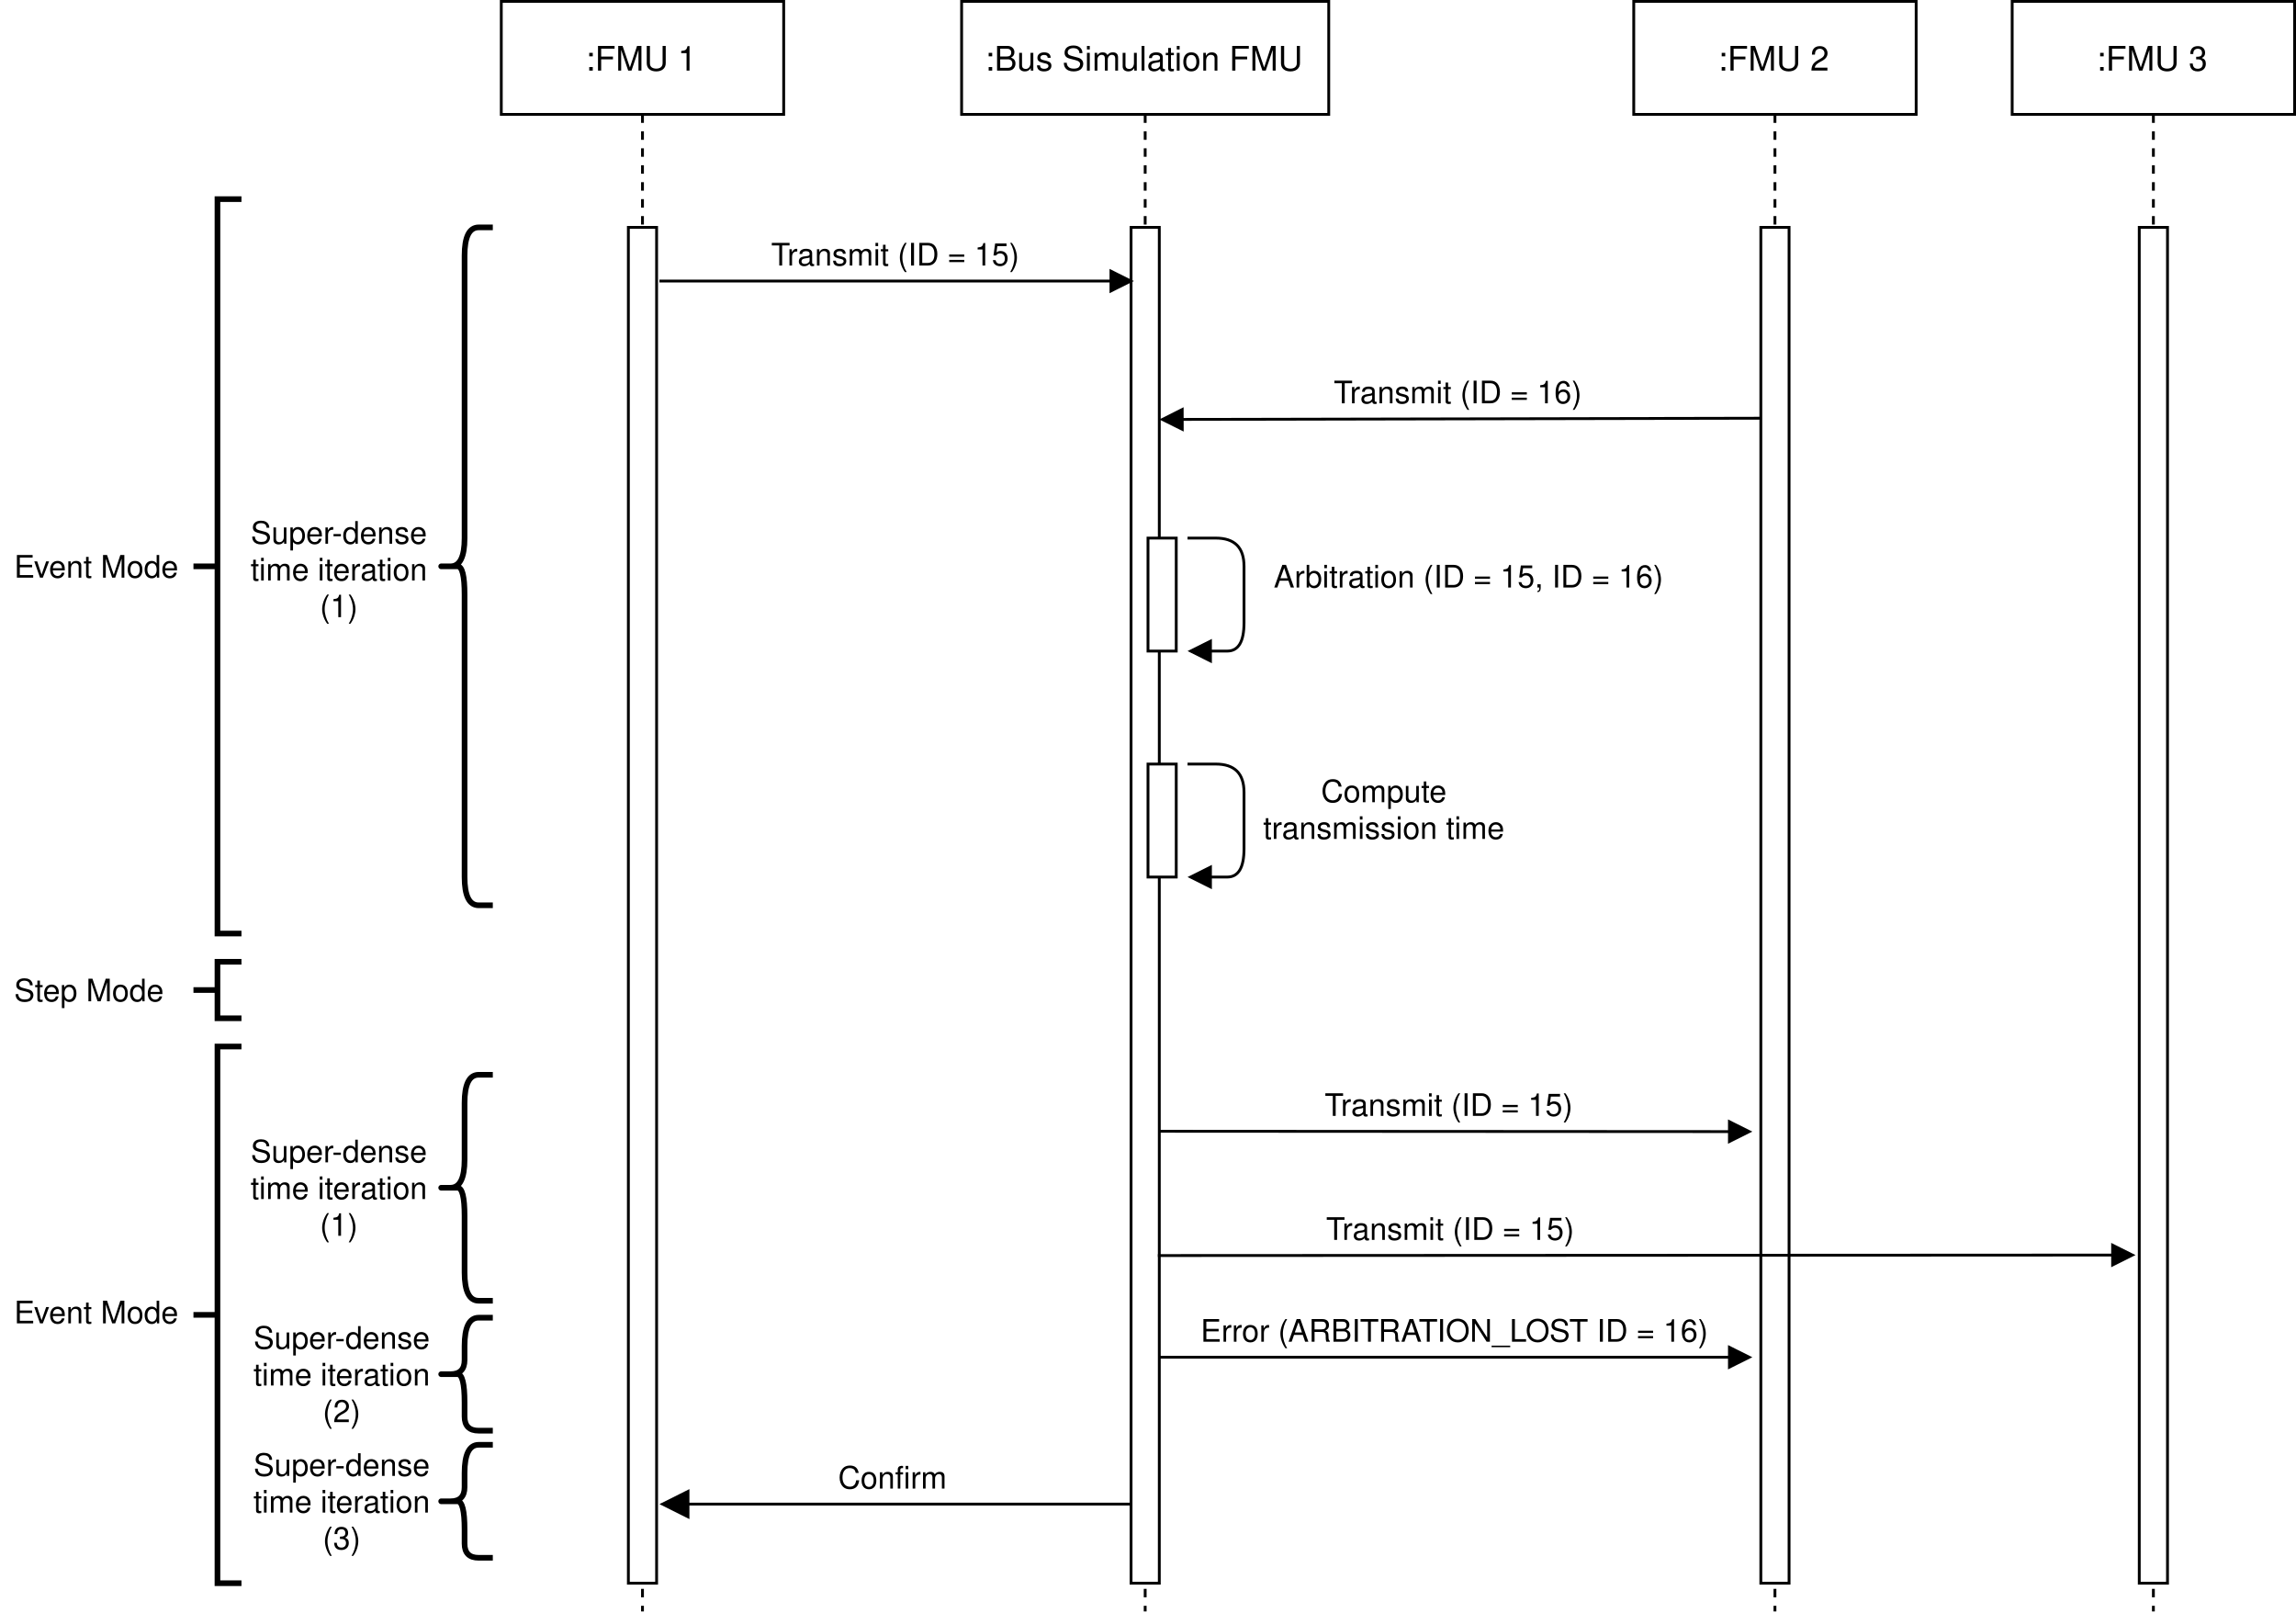
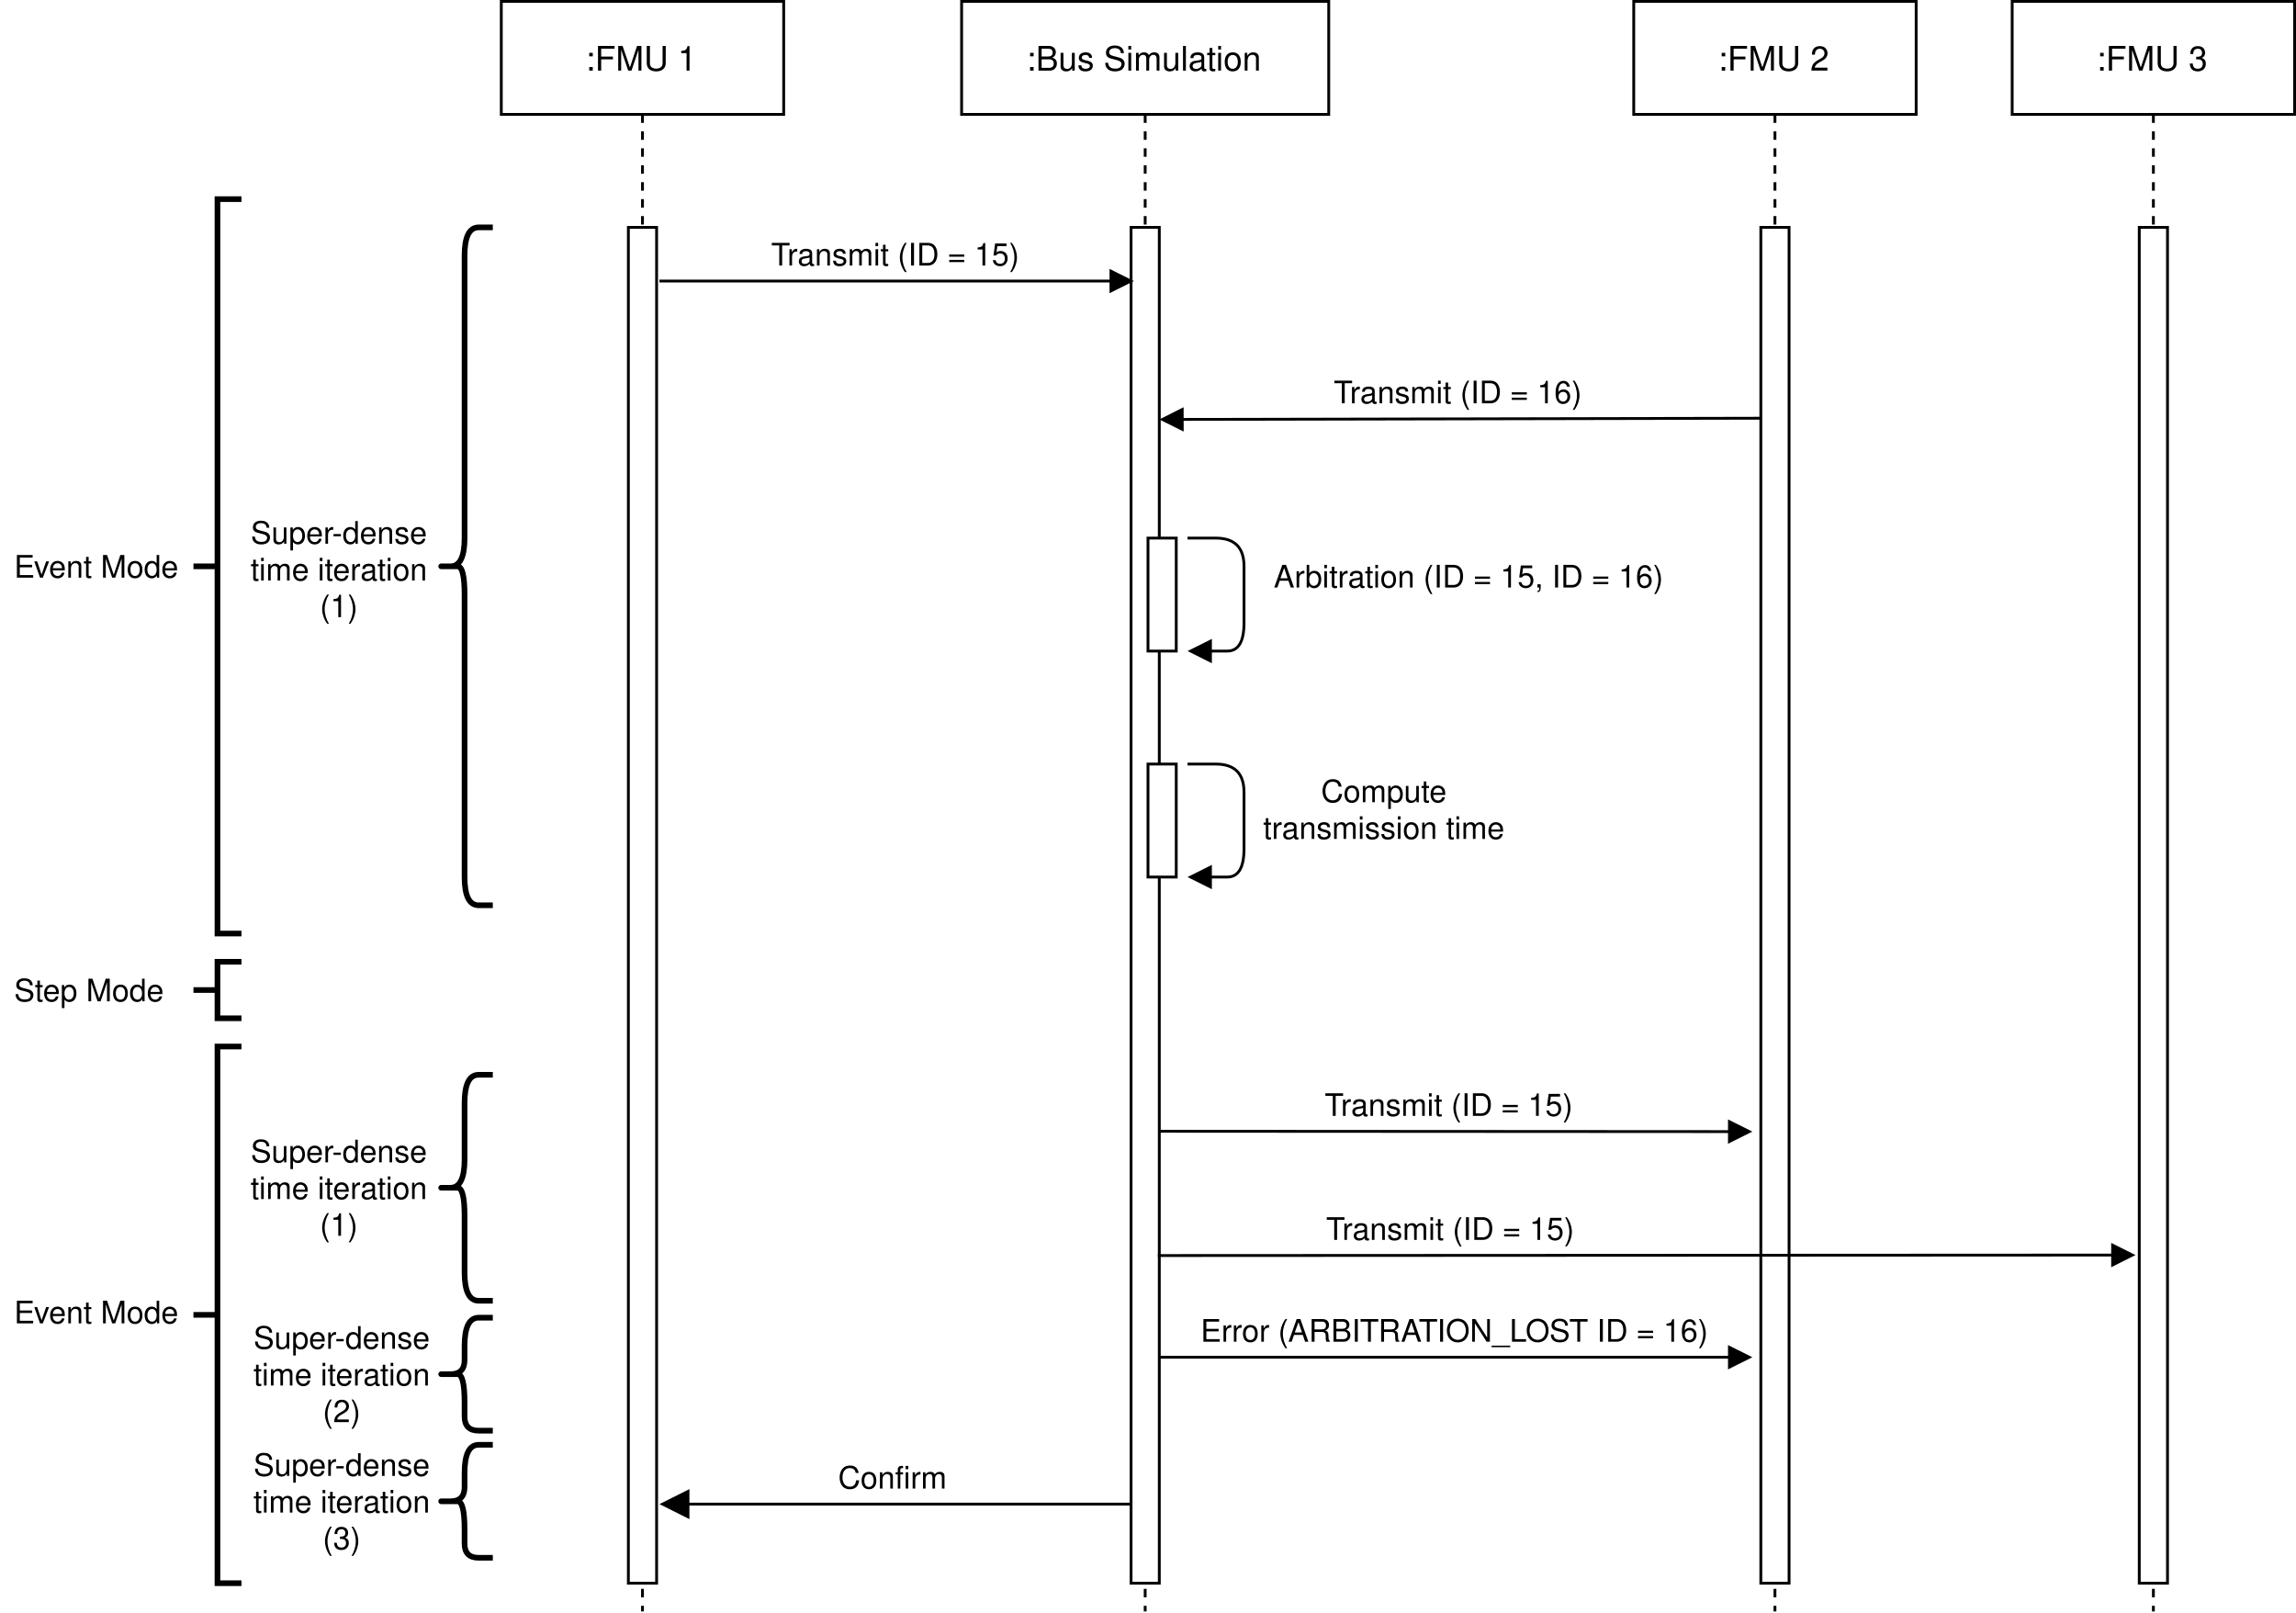
<svg xmlns="http://www.w3.org/2000/svg" version="1.1" width="813px" height="571px" viewBox="-0.5 -0.5 813 571">
  <defs />
  <g>
    <rect x="340" y="0" width="130" height="40" fill="rgb(255, 255, 255)" stroke="rgb(0, 0, 0)" pointer-events="all" />
    <path d="M 405 40 L 405 570" fill="none" stroke="rgb(0, 0, 0)" stroke-miterlimit="10" stroke-dasharray="3 3" pointer-events="all" />
    <g fill="rgb(0, 0, 0)" font-family="Helvetica" text-anchor="middle" font-size="12px">
-       <text x="404.5" y="24.5">:Bus Simulation FMU</text>
+       <text x="404.5" y="24.5">:Bus Simulation</text>
    </g>
    <rect x="400" y="80" width="10" height="480" fill="rgb(255, 255, 255)" stroke="rgb(0, 0, 0)" pointer-events="all" />
    <rect x="406" y="190" width="10" height="40" fill="rgb(255, 255, 255)" stroke="rgb(0, 0, 0)" pointer-events="all" />
    <rect x="406" y="270" width="10" height="40" fill="rgb(255, 255, 255)" stroke="rgb(0, 0, 0)" pointer-events="all" />
    <path d="M 420 270 L 430 270 Q 440 270 440 280 L 440 300 Q 440 310 434.06 310 L 428.12 310" fill="none" stroke="rgb(0, 0, 0)" stroke-miterlimit="10" pointer-events="stroke" />
    <path d="M 421.12 310 L 428.12 306.5 L 428.12 313.5 Z" fill="rgb(0, 0, 0)" stroke="rgb(0, 0, 0)" stroke-miterlimit="10" pointer-events="all" />
    <g fill="rgb(0, 0, 0)" font-family="Helvetica" text-anchor="middle" font-size="11px">
      <rect fill="rgb(255, 255, 255)" stroke="none" x="447" y="274" width="88" height="27" stroke-width="0" />
      <text x="489.5" y="283.5">Compute</text>
      <text x="489.5" y="296.5">transmission time</text>
    </g>
    <rect x="177" y="0" width="100" height="40" fill="rgb(255, 255, 255)" stroke="rgb(0, 0, 0)" pointer-events="all" />
    <path d="M 227 40 L 227 570" fill="none" stroke="rgb(0, 0, 0)" stroke-miterlimit="10" stroke-dasharray="3 3" pointer-events="all" />
    <g fill="rgb(0, 0, 0)" font-family="Helvetica" text-anchor="middle" font-size="12px">
      <text x="226.5" y="24.5">:FMU 1</text>
    </g>
    <rect x="222" y="80" width="10" height="480" fill="rgb(255, 255, 255)" stroke="rgb(0, 0, 0)" pointer-events="all" />
    <rect x="578" y="0" width="100" height="40" fill="rgb(255, 255, 255)" stroke="rgb(0, 0, 0)" pointer-events="all" />
    <path d="M 628 40 L 628 570" fill="none" stroke="rgb(0, 0, 0)" stroke-miterlimit="10" stroke-dasharray="3 3" pointer-events="all" />
    <g fill="rgb(0, 0, 0)" font-family="Helvetica" text-anchor="middle" font-size="12px">
      <text x="627.5" y="24.5">:FMU 2</text>
    </g>
    <rect x="623" y="80" width="10" height="480" fill="rgb(255, 255, 255)" stroke="rgb(0, 0, 0)" pointer-events="all" />
    <path d="M 420 190 L 430 190 Q 440 190 440 200 L 440 220 Q 440 230 434.06 230 L 428.12 230" fill="none" stroke="rgb(0, 0, 0)" stroke-miterlimit="10" pointer-events="stroke" />
    <path d="M 421.12 230 L 428.12 226.5 L 428.12 233.5 Z" fill="rgb(0, 0, 0)" stroke="rgb(0, 0, 0)" stroke-miterlimit="10" pointer-events="all" />
    <g fill="rgb(0, 0, 0)" font-family="Helvetica" text-anchor="middle" font-size="11px">
      <rect fill="rgb(255, 255, 255)" stroke="none" x="451" y="198" width="140" height="14" stroke-width="0" />
      <text x="519.5" y="207.5">Arbitration (ID = 15, ID = 16)</text>
    </g>
    <path d="M 233 99 L 392.88 99" fill="none" stroke="rgb(0, 0, 0)" stroke-miterlimit="10" pointer-events="stroke" />
    <path d="M 399.88 99 L 392.88 102.5 L 392.88 95.5 Z" fill="rgb(0, 0, 0)" stroke="rgb(0, 0, 0)" stroke-miterlimit="10" pointer-events="all" />
    <g fill="rgb(0, 0, 0)" font-family="Helvetica" text-anchor="middle" font-size="11px">
      <rect fill="rgb(255, 255, 255)" stroke="none" x="272" y="84" width="91" height="14" stroke-width="0" />
      <text x="316.5" y="93.5">Transmit (ID = 15)</text>
    </g>
    <path d="M 623.2 147.56 L 418.12 147.98" fill="none" stroke="rgb(0, 0, 0)" stroke-miterlimit="10" pointer-events="stroke" />
    <path d="M 411.12 148 L 418.11 144.48 L 418.13 151.48 Z" fill="rgb(0, 0, 0)" stroke="rgb(0, 0, 0)" stroke-miterlimit="10" pointer-events="all" />
    <g fill="rgb(0, 0, 0)" font-family="Helvetica" text-anchor="middle" font-size="11px">
      <rect fill="rgb(255, 255, 255)" stroke="none" x="471" y="132" width="91" height="14" stroke-width="0" />
      <text x="515.7" y="142.28">Transmit (ID = 16)</text>
    </g>
    <rect x="712" y="0" width="100" height="40" fill="rgb(255, 255, 255)" stroke="rgb(0, 0, 0)" pointer-events="all" />
    <path d="M 762 40 L 762 570" fill="none" stroke="rgb(0, 0, 0)" stroke-miterlimit="10" stroke-dasharray="3 3" pointer-events="all" />
    <g fill="rgb(0, 0, 0)" font-family="Helvetica" text-anchor="middle" font-size="12px">
      <text x="761.5" y="24.5">:FMU 3</text>
    </g>
    <rect x="757" y="80" width="10" height="480" fill="rgb(255, 255, 255)" stroke="rgb(0, 0, 0)" pointer-events="all" />
    <path d="M 409.5 444 L 747.56 443.83" fill="none" stroke="rgb(0, 0, 0)" stroke-miterlimit="10" pointer-events="stroke" />
    <path d="M 754.56 443.83 L 747.56 447.33 L 747.56 440.33 Z" fill="rgb(0, 0, 0)" stroke="rgb(0, 0, 0)" stroke-miterlimit="10" pointer-events="all" />
    <g fill="rgb(0, 0, 0)" font-family="Helvetica" text-anchor="middle" font-size="11px">
      <rect fill="rgb(255, 255, 255)" stroke="none" x="468" y="428" width="91" height="14" stroke-width="0" />
      <text x="513" y="438.45">Transmit (ID = 15)</text>
    </g>
    <rect x="68" y="70" width="17" height="260" fill="none" stroke="none" pointer-events="all" />
    <path d="M 85 70 L 76.5 70 L 76.5 330 L 85 330" fill="none" stroke="rgb(0, 0, 0)" stroke-width="2" stroke-miterlimit="10" pointer-events="all" />
    <path d="M 68 200 L 76.5 200" fill="none" stroke="rgb(0, 0, 0)" stroke-width="2" stroke-miterlimit="10" pointer-events="all" />
    <rect x="68" y="370" width="17" height="190" fill="none" stroke="none" pointer-events="all" />
    <path d="M 85 370 L 76.5 370 L 76.5 560 L 85 560" fill="none" stroke="rgb(0, 0, 0)" stroke-width="2" stroke-miterlimit="10" pointer-events="all" />
    <path d="M 68 465 L 76.5 465" fill="none" stroke="rgb(0, 0, 0)" stroke-width="2" stroke-miterlimit="10" pointer-events="all" />
    <path d="M 410 480 L 611.88 480" fill="none" stroke="rgb(0, 0, 0)" stroke-miterlimit="10" pointer-events="stroke" />
    <path d="M 618.88 480 L 611.88 483.5 L 611.88 476.5 Z" fill="rgb(0, 0, 0)" stroke="rgb(0, 0, 0)" stroke-miterlimit="10" pointer-events="all" />
    <g fill="rgb(0, 0, 0)" font-family="Helvetica" text-anchor="middle" font-size="11px">
      <rect fill="rgb(255, 255, 255)" stroke="none" x="424" y="465" width="183" height="14" stroke-width="0" />
      <text x="514.5" y="474.5">Error (ARBITRATION_LOST ID = 16)</text>
    </g>
    <rect x="0" y="451" width="80" height="26" fill="none" stroke="none" pointer-events="all" />
    <g fill="rgb(0, 0, 0)" font-family="Helvetica" font-size="11px">
      <text x="4.5" y="468">Event Mode</text>
    </g>
    <path d="M 410 400 L 611.88 400.12" fill="none" stroke="rgb(0, 0, 0)" stroke-miterlimit="10" pointer-events="stroke" />
    <path d="M 618.88 400.12 L 611.88 403.62 L 611.88 396.62 Z" fill="rgb(0, 0, 0)" stroke="rgb(0, 0, 0)" stroke-miterlimit="10" pointer-events="all" />
    <g fill="rgb(0, 0, 0)" font-family="Helvetica" text-anchor="middle" font-size="11px">
      <rect fill="rgb(255, 255, 255)" stroke="none" x="468" y="385" width="91" height="14" stroke-width="0" />
      <text x="512.5" y="394.56">Transmit (ID = 15)</text>
    </g>
    <path d="M 400 532 L 243.12 532" fill="none" stroke="rgb(0, 0, 0)" stroke-miterlimit="10" pointer-events="stroke" />
    <path d="M 234.12 532 L 243.12 527.5 L 243.12 536.5 Z" fill="rgb(0, 0, 0)" stroke="rgb(0, 0, 0)" stroke-miterlimit="10" pointer-events="all" />
    <g fill="rgb(0, 0, 0)" font-family="Helvetica" text-anchor="middle" font-size="11px">
      <rect fill="rgb(255, 255, 255)" stroke="none" x="296" y="517" width="41" height="14" stroke-width="0" />
      <text x="315.5" y="526.5">Confirm</text>
    </g>
    <path d="M 174 80 L 169 80 Q 164 80 164 90 L 164 190 Q 164 200 159 200 L 156.5 200 Q 154 200 159 200 L 161.5 200 Q 164 200 164 210 L 164 310 Q 164 320 169 320 L 174 320" fill="none" stroke="rgb(0, 0, 0)" stroke-width="2" stroke-miterlimit="10" pointer-events="all" />
    <path d="M 174 380 L 169 380 Q 164 380 164 390 L 164 410 Q 164 420 159 420 L 156.5 420 Q 154 420 159 420 L 161.5 420 Q 164 420 164 430 L 164 450 Q 164 460 169 460 L 174 460" fill="none" stroke="rgb(0, 0, 0)" stroke-width="2" stroke-miterlimit="10" pointer-events="all" />
    <rect x="80" y="188" width="80" height="26" fill="none" stroke="none" pointer-events="all" />
    <g fill="rgb(0, 0, 0)" font-family="Helvetica" text-anchor="middle" font-size="11px">
      <text x="119.5" y="192">Super-dense</text>
      <text x="119.5" y="205">time iteration</text>
      <text x="119.5" y="218">(1)</text>
    </g>
    <rect x="80" y="407" width="80" height="26" fill="none" stroke="none" pointer-events="all" />
    <g fill="rgb(0, 0, 0)" font-family="Helvetica" text-anchor="middle" font-size="11px">
      <text x="119.5" y="411">Super-dense</text>
      <text x="119.5" y="424">time iteration</text>
      <text x="119.5" y="437">(1)</text>
    </g>
    <rect x="0" y="187" width="80" height="26" fill="none" stroke="none" pointer-events="all" />
    <g fill="rgb(0, 0, 0)" font-family="Helvetica" font-size="11px">
      <text x="4.5" y="204">Event Mode</text>
    </g>
    <rect x="68" y="340" width="17" height="20" fill="none" stroke="none" pointer-events="all" />
    <path d="M 85 340 L 76.5 340 L 76.5 360 L 85 360" fill="none" stroke="rgb(0, 0, 0)" stroke-width="2" stroke-miterlimit="10" pointer-events="all" />
    <path d="M 68 350 L 76.5 350" fill="none" stroke="rgb(0, 0, 0)" stroke-width="2" stroke-miterlimit="10" pointer-events="all" />
    <rect x="0" y="337" width="80" height="26" fill="none" stroke="none" pointer-events="all" />
    <g fill="rgb(0, 0, 0)" font-family="Helvetica" font-size="11px">
      <text x="4.5" y="354">Step Mode</text>
    </g>
    <path d="M 174 511 L 169 511 Q 164 511 164 521 L 164 526 Q 164 531 159 531 L 156.5 531 Q 154 531 159 531 L 161.5 531 Q 164 531 164 541 L 164 546 Q 164 551 169 551 L 174 551" fill="none" stroke="rgb(0, 0, 0)" stroke-width="2" stroke-miterlimit="10" pointer-events="all" />
    <rect x="81" y="518" width="80" height="26" fill="none" stroke="none" pointer-events="all" />
    <g fill="rgb(0, 0, 0)" font-family="Helvetica" text-anchor="middle" font-size="11px">
      <text x="120.5" y="522">Super-dense</text>
      <text x="120.5" y="535">time iteration</text>
      <text x="120.5" y="548">(3)</text>
    </g>
    <path d="M 174 466 L 169 466 Q 164 466 164 476 L 164 481 Q 164 486 159 486 L 156.5 486 Q 154 486 159 486 L 161.5 486 Q 164 486 164 496 L 164 501 Q 164 506 169 506 L 174 506" fill="none" stroke="rgb(0, 0, 0)" stroke-width="2" stroke-miterlimit="10" pointer-events="all" />
    <rect x="81" y="473" width="80" height="26" fill="none" stroke="none" pointer-events="all" />
    <g fill="rgb(0, 0, 0)" font-family="Helvetica" text-anchor="middle" font-size="11px">
      <text x="120.5" y="477">Super-dense</text>
      <text x="120.5" y="490">time iteration</text>
      <text x="120.5" y="503">(2)</text>
    </g>
  </g>
</svg>
